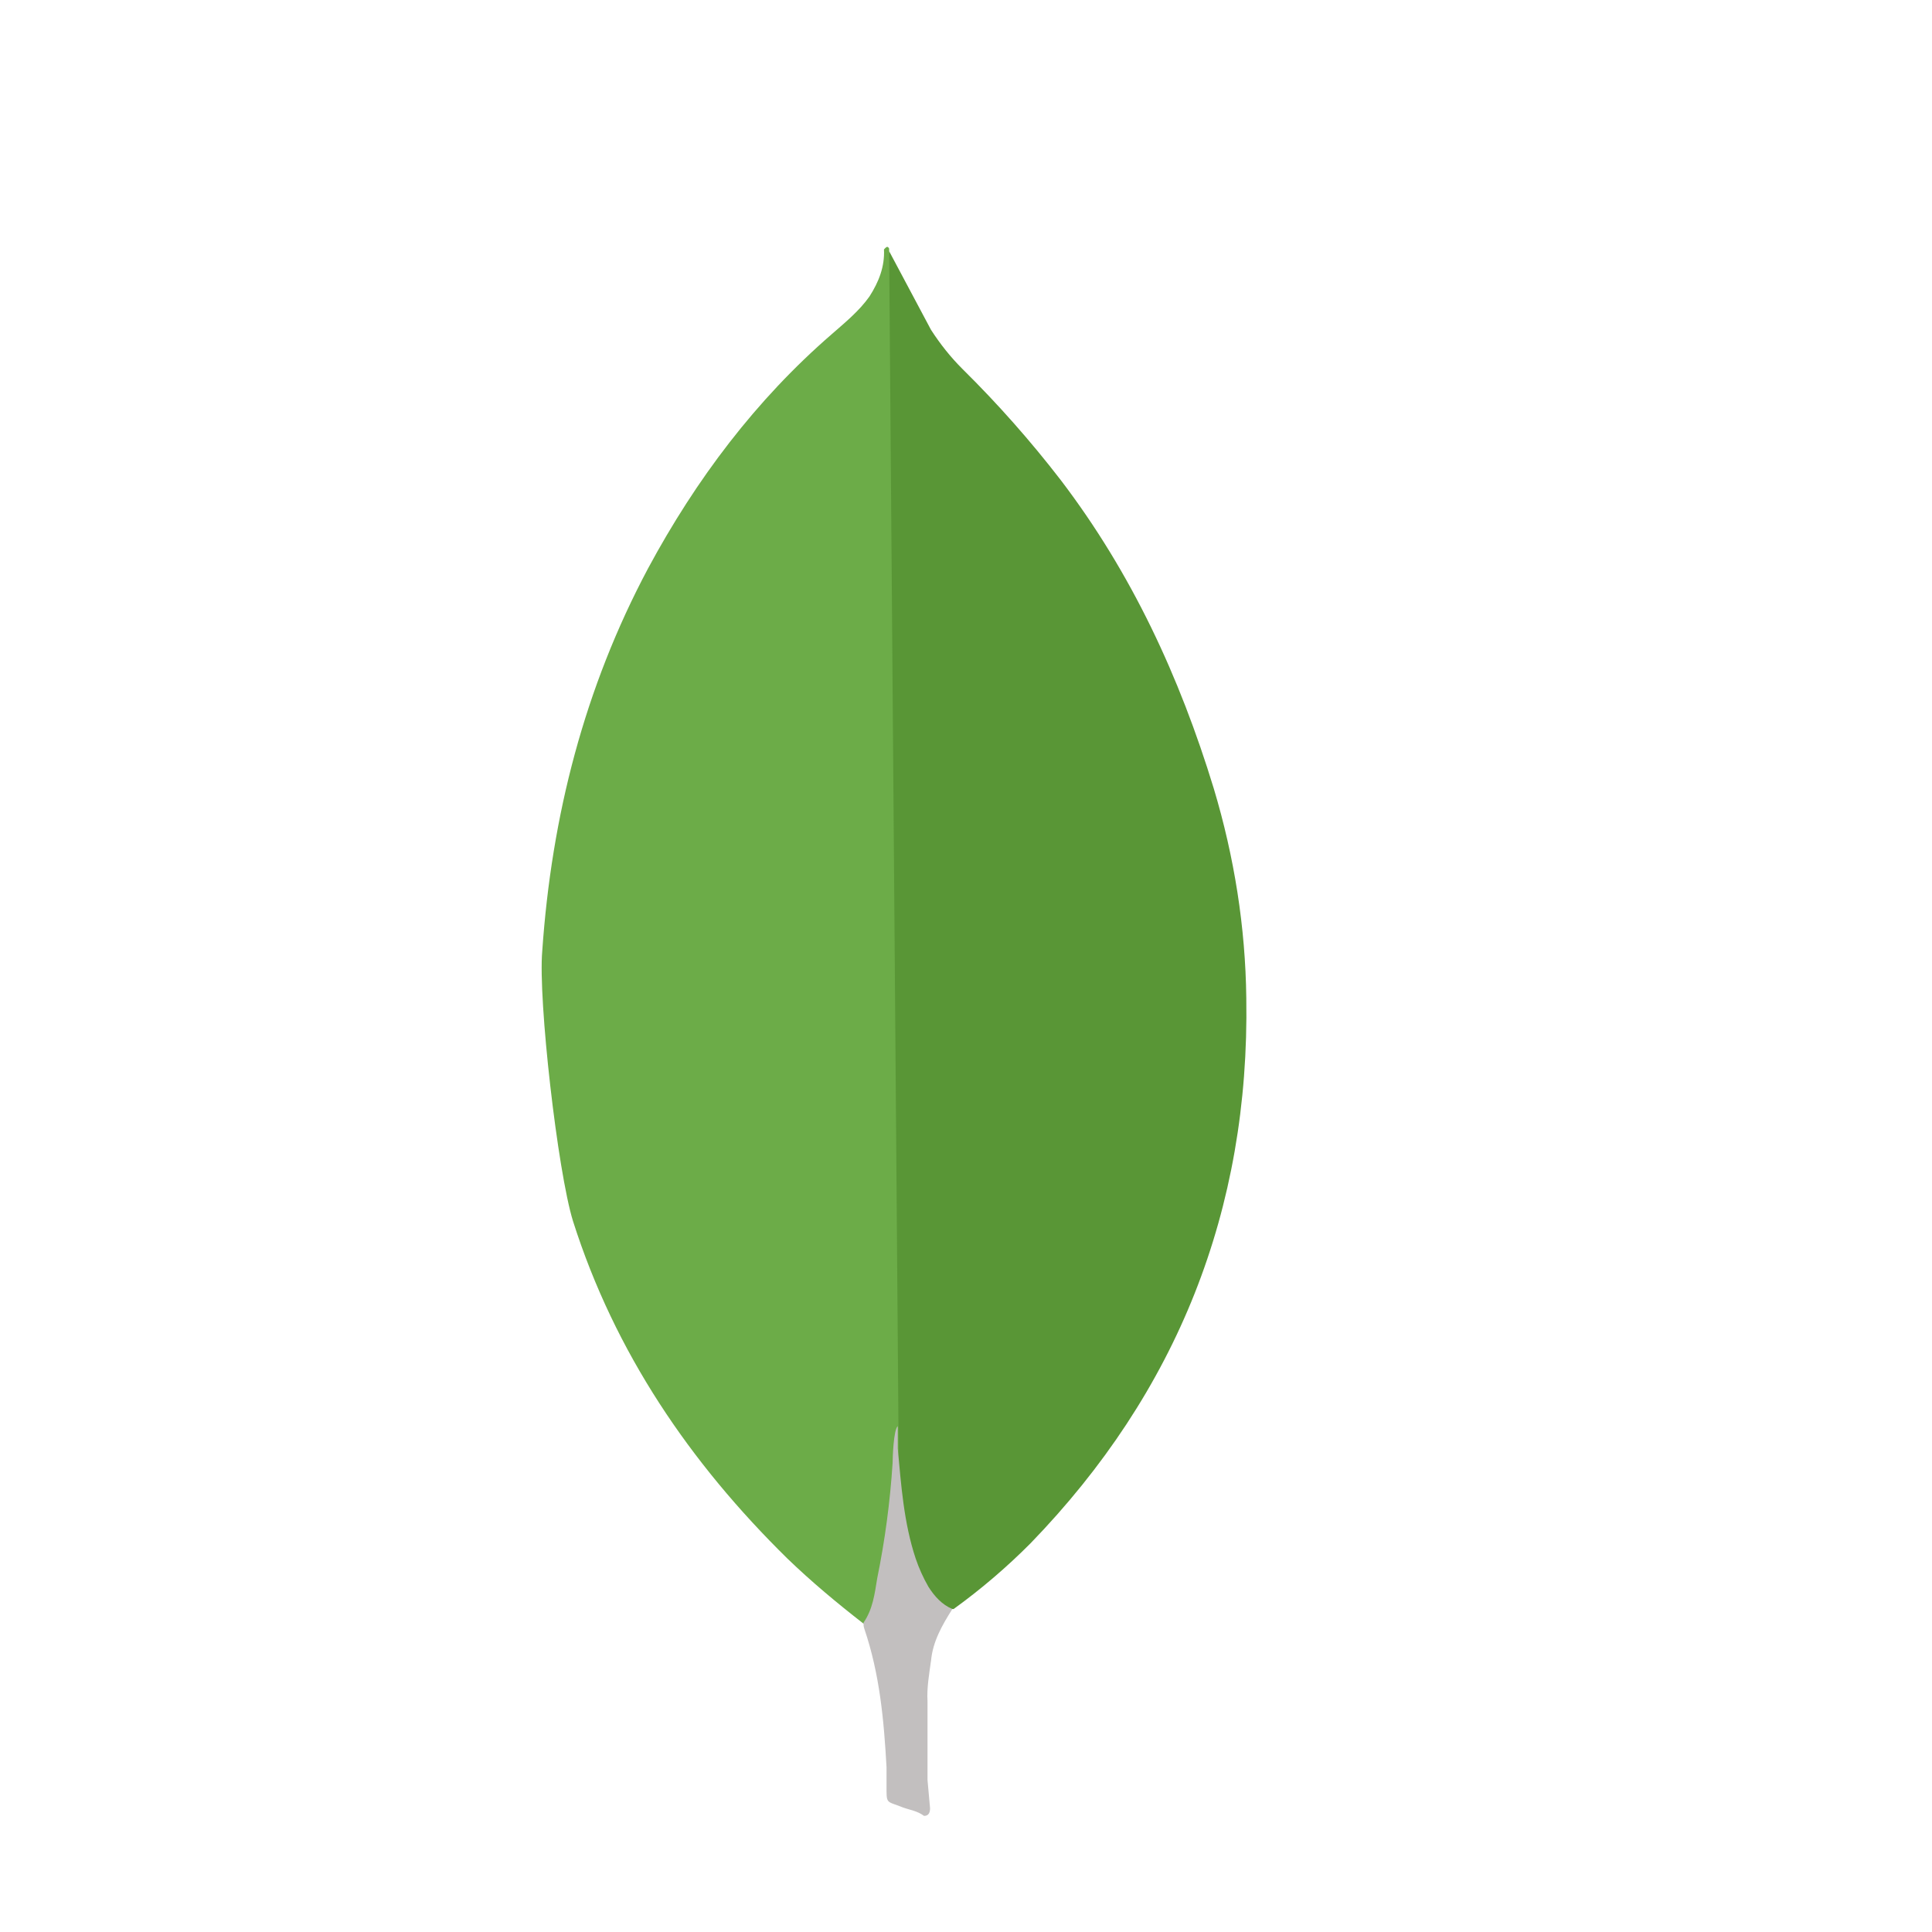
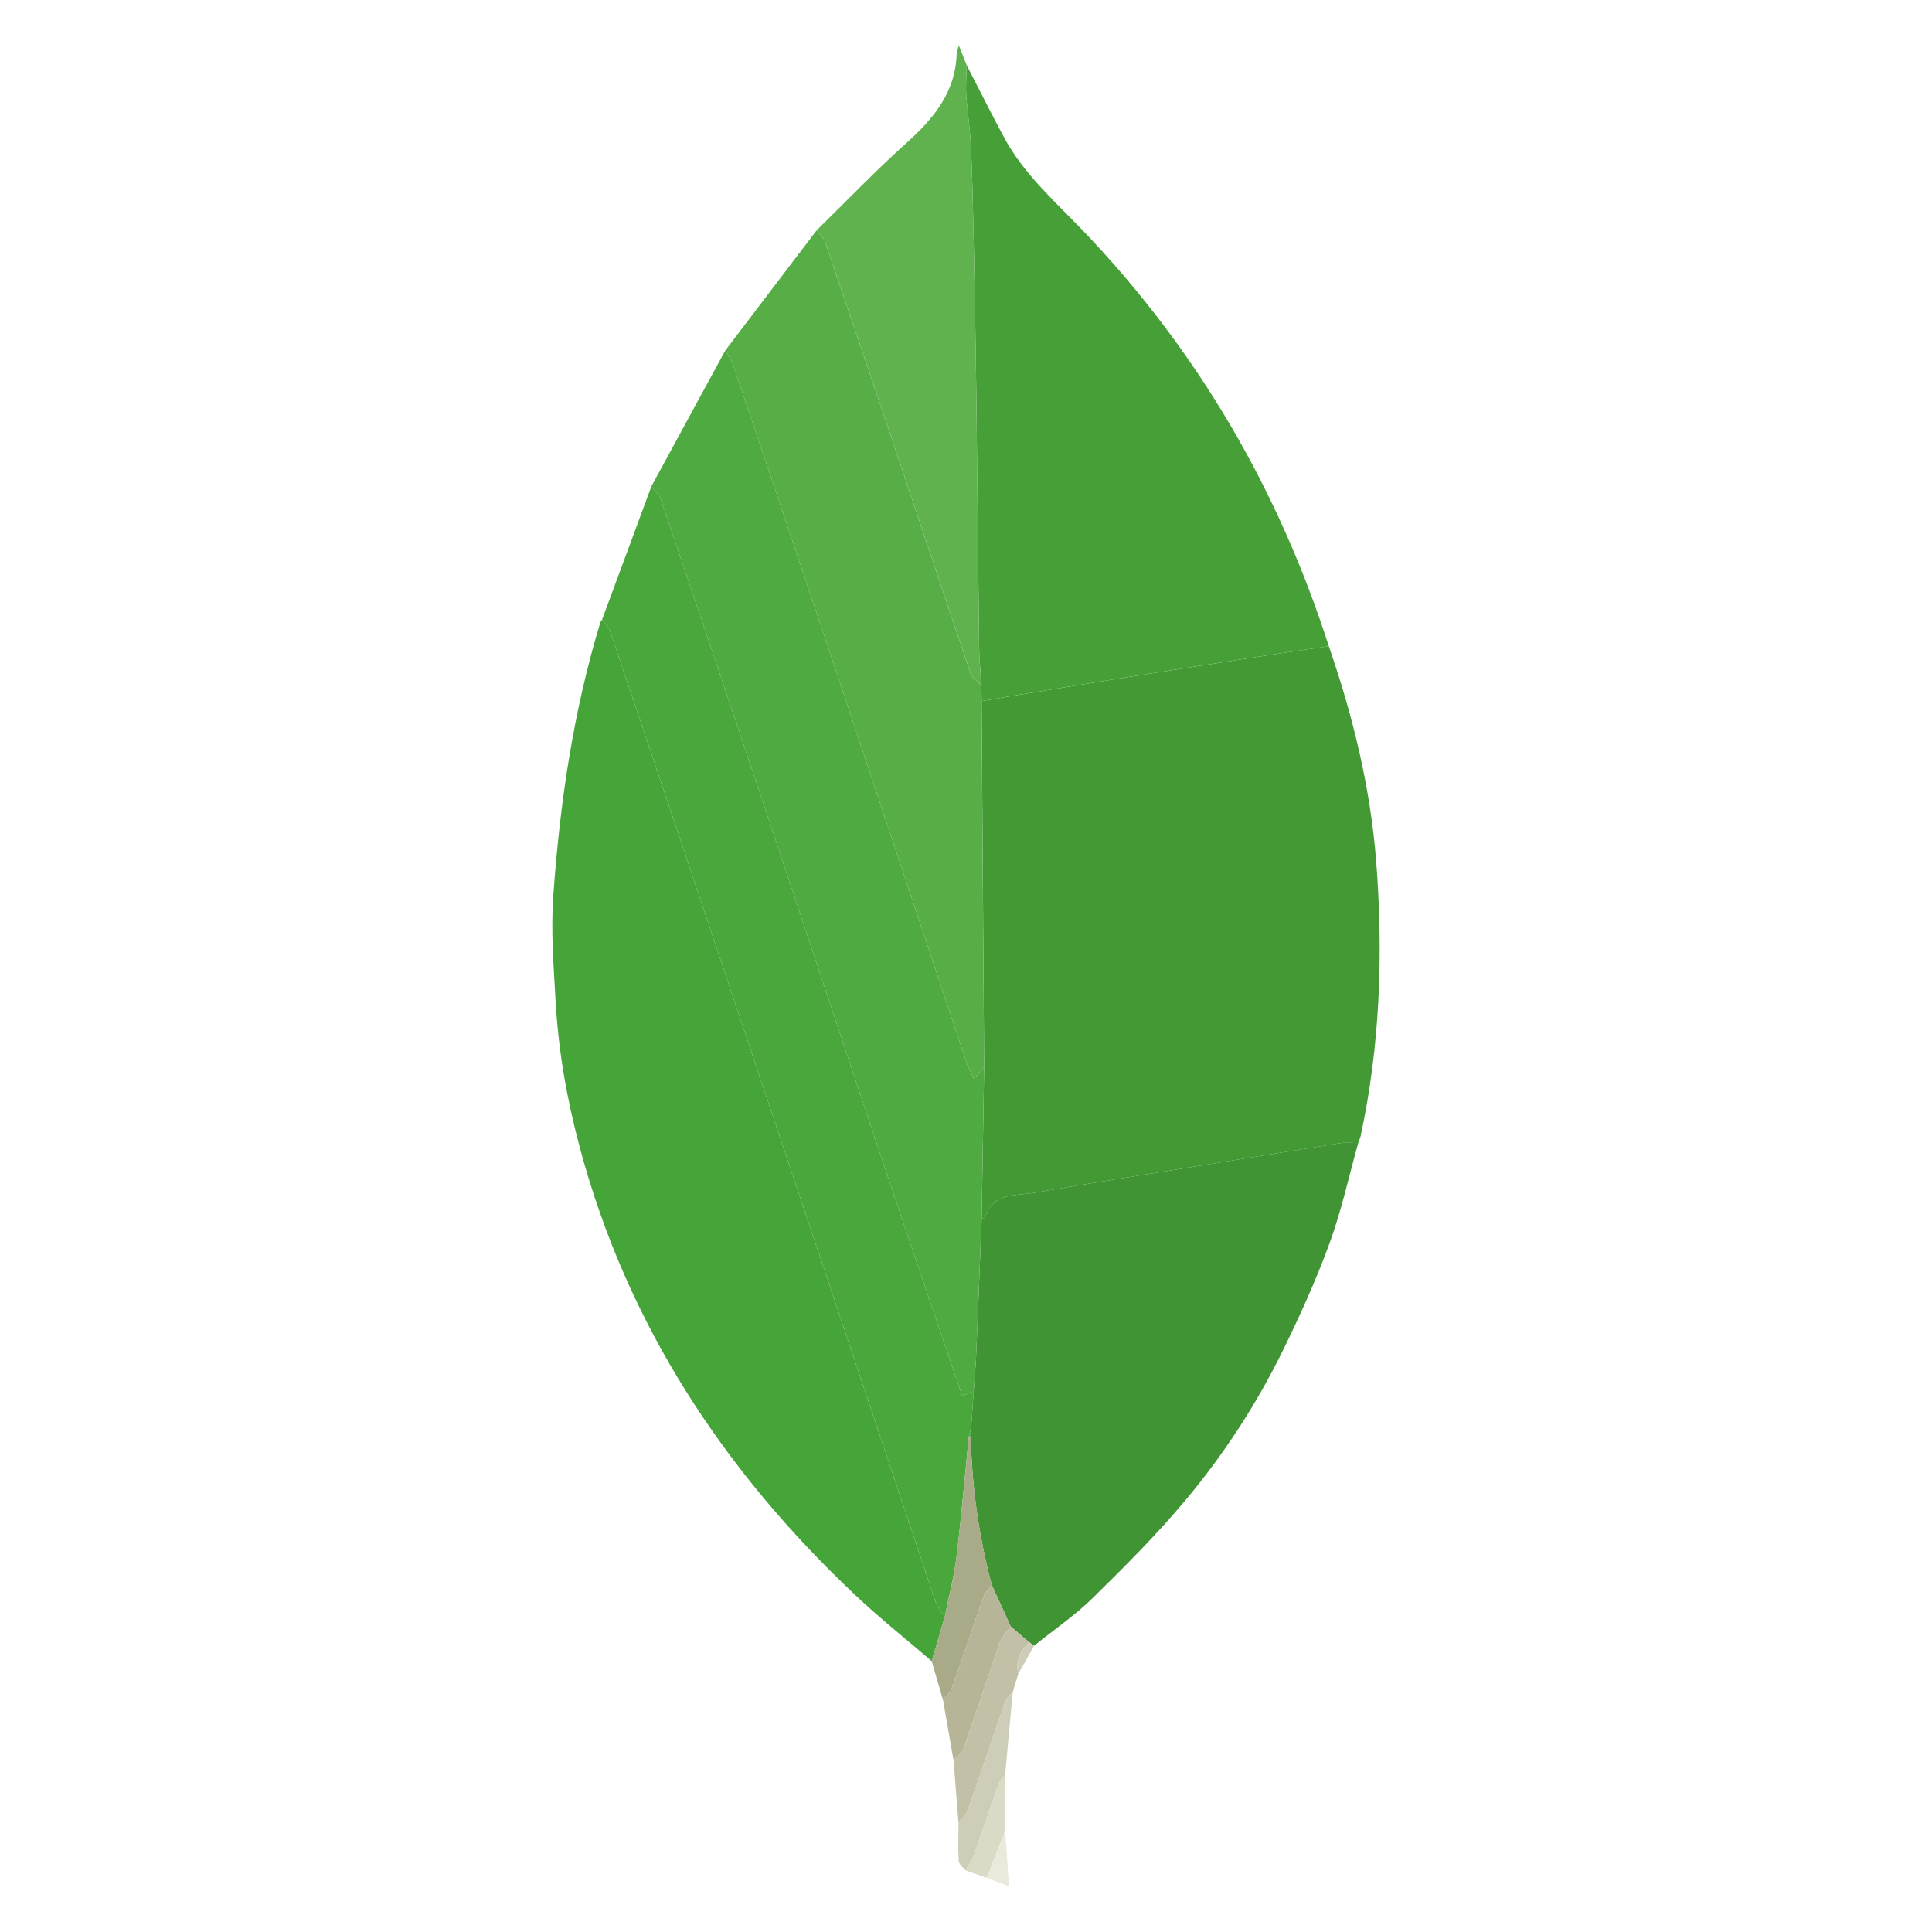
- <svg xmlns="http://www.w3.org/2000/svg" height="2500" viewBox="8.738 -5.036 17.46 39.406" width="2500">
-   <path d="m15.9.087.854 1.604c.192.296.4.558.645.802a22.406 22.406 0 0 1 2.004 2.266c1.447 1.9 2.423 4.01 3.12 6.292.418 1.394.645 2.824.662 4.27.07 4.323-1.412 8.035-4.4 11.12a12.7 12.7 0 0 1 -1.57 1.342c-.296 0-.436-.227-.558-.436a3.589 3.589 0 0 1 -.436-1.255c-.105-.523-.174-1.046-.14-1.586v-.244c-.024-.052-.285-24.052-.181-24.175z" fill="#599636" />
-   <path d="m15.9.034c-.035-.07-.07-.017-.105.017.017.35-.105.662-.296.96-.21.296-.488.523-.767.767-1.55 1.342-2.77 2.963-3.747 4.776-1.3 2.44-1.97 5.055-2.16 7.808-.087.993.314 4.497.627 5.508.854 2.684 2.388 4.933 4.375 6.885.488.47 1.01.906 1.55 1.325.157 0 .174-.14.21-.244a4.78 4.78 0 0 0 .157-.68l.35-2.614z" fill="#6cac48" />
-   <path d="m16.754 28.845c.035-.4.227-.732.436-1.063-.21-.087-.366-.26-.488-.453a3.235 3.235 0 0 1 -.26-.575c-.244-.732-.296-1.5-.366-2.248v-.453c-.087.07-.105.662-.105.75a17.37 17.37 0 0 1 -.314 2.353c-.052.314-.087.627-.28.906 0 .035 0 .07.017.122.314.924.4 1.865.453 2.824v.35c0 .418-.017.33.33.47.14.052.296.07.436.174.105 0 .122-.087.122-.157l-.052-.575v-1.604c-.017-.28.035-.558.07-.82z" fill="#c2bfbf" />
+ <svg xmlns="http://www.w3.org/2000/svg" viewBox="0 0 128 128">
+   <path fill-rule="evenodd" clip-rule="evenodd" fill="#439934" d="M88.038 42.812c1.605 4.643 2.761 9.383 3.141 14.296.472 6.095.256 12.147-1.029 18.142-.035.165-.109.32-.164.48-.403.001-.814-.049-1.208.012-3.329.523-6.655 1.065-9.981 1.604-3.438.557-6.881 1.092-10.313 1.687-1.216.21-2.721-.041-3.212 1.641-.014.046-.154.054-.235.08l.166-10.051-.169-24.252 1.602-.275c2.62-.429 5.24-.864 7.862-1.281 3.129-.497 6.261-.98 9.392-1.465 1.381-.215 2.764-.412 4.148-.618z" />
+   <path fill-rule="evenodd" clip-rule="evenodd" fill="#45A538" d="M61.729 110.054c-1.69-1.453-3.439-2.842-5.059-4.37-8.717-8.222-15.093-17.899-18.233-29.566-.865-3.211-1.442-6.474-1.627-9.792-.13-2.322-.318-4.665-.154-6.975.437-6.144 1.325-12.229 3.127-18.147l.099-.138c.175.233.427.439.516.702 1.759 5.18 3.505 10.364 5.242 15.551 5.458 16.3 10.909 32.604 16.376 48.9.107.318.384.579.583.866l-.87 2.969z" />
+   <path fill-rule="evenodd" clip-rule="evenodd" fill="#46A037" d="M88.038 42.812c-1.384.206-2.768.403-4.149.616-3.131.485-6.263.968-9.392 1.465-2.622.417-5.242.852-7.862 1.281l-1.602.275-.012-1.045c-.053-.859-.144-1.717-.154-2.576-.069-5.478-.112-10.956-.18-16.434-.042-3.429-.105-6.857-.175-10.285-.043-2.13-.089-4.261-.185-6.388-.052-1.143-.236-2.28-.311-3.423-.042-.657.016-1.319.029-1.979.817 1.583 1.616 3.178 2.456 4.749 1.327 2.484 3.441 4.314 5.344 6.311 7.523 7.892 12.864 17.068 16.193 27.433z" />
+   <path fill-rule="evenodd" clip-rule="evenodd" fill="#409433" d="M65.036 80.753c.081-.026.222-.034.235-.08.491-1.682 1.996-1.431 3.212-1.641 3.432-.594 6.875-1.13 10.313-1.687 3.326-.539 6.652-1.081 9.981-1.604.394-.062.805-.011 1.208-.012-.622 2.22-1.112 4.488-1.901 6.647-.896 2.449-1.98 4.839-3.131 7.182a49.142 49.142 0 01-6.353 9.763c-1.919 2.308-4.058 4.441-6.202 6.548-1.185 1.165-2.582 2.114-3.882 3.161l-.337-.23-1.214-1.038-1.256-2.753a41.402 41.402 0 01-1.394-9.838l.023-.561.171-2.426c.057-.828.133-1.655.168-2.485.129-2.982.241-5.964.359-8.946z" />
+   <path fill-rule="evenodd" clip-rule="evenodd" fill="#4FAA41" d="M65.036 80.753c-.118 2.982-.23 5.964-.357 8.947-.035.83-.111 1.657-.168 2.485l-.765.289c-1.699-5.002-3.399-9.951-5.062-14.913-2.75-8.209-5.467-16.431-8.213-24.642a4498.887 4498.887 0 00-6.7-19.867c-.105-.31-.407-.552-.617-.826l4.896-9.002c.168.292.39.565.496.879a6167.476 6167.476 0 016.768 20.118c2.916 8.73 5.814 17.467 8.728 26.198.116.349.308.671.491 1.062l.67-.78-.167 10.052z" />
+   <path fill-rule="evenodd" clip-rule="evenodd" fill="#4AA73C" d="M43.155 32.227c.21.274.511.516.617.826a4498.887 4498.887 0 016.7 19.867c2.746 8.211 5.463 16.433 8.213 24.642 1.662 4.961 3.362 9.911 5.062 14.913l.765-.289-.171 2.426-.155.559c-.266 2.656-.49 5.318-.814 7.968-.163 1.328-.509 2.632-.772 3.947-.198-.287-.476-.548-.583-.866-5.467-16.297-10.918-32.6-16.376-48.9a3888.972 3888.972 0 00-5.242-15.551c-.089-.263-.34-.469-.516-.702l3.272-8.84z" />
+   <path fill-rule="evenodd" clip-rule="evenodd" fill="#57AE47" d="M65.202 70.702l-.67.78c-.183-.391-.375-.714-.491-1.062-2.913-8.731-5.812-17.468-8.728-26.198a6167.476 6167.476 0 00-6.768-20.118c-.105-.314-.327-.588-.496-.879l6.055-7.965c.191.255.463.482.562.769 1.681 4.921 3.347 9.848 5.003 14.778 1.547 4.604 3.071 9.215 4.636 13.813.105.308.47.526.714.786l.012 1.045c.058 8.082.115 16.167.171 24.251z" />
+   <path fill-rule="evenodd" clip-rule="evenodd" fill="#60B24F" d="M65.021 45.404c-.244-.26-.609-.478-.714-.786-1.565-4.598-3.089-9.209-4.636-13.813-1.656-4.93-3.322-9.856-5.003-14.778-.099-.287-.371-.514-.562-.769 1.969-1.928 3.877-3.925 5.925-5.764 1.821-1.634 3.285-3.386 3.352-5.968.003-.107.059-.214.145-.514l.519 1.306c-.013.661-.072 1.322-.029 1.979.075 1.143.259 2.28.311 3.423.096 2.127.142 4.258.185 6.388.069 3.428.132 6.856.175 10.285.067 5.478.111 10.956.18 16.434.008.861.098 1.718.152 2.577z" />
+   <path fill-rule="evenodd" clip-rule="evenodd" fill="#A9AA88" d="M62.598 107.085c.263-1.315.609-2.62.772-3.947.325-2.649.548-5.312.814-7.968l.066-.01.066.011a41.402 41.402 0 001.394 9.838c-.176.232-.425.439-.518.701-.727 2.05-1.412 4.116-2.143 6.166-.1.28-.378.498-.574.744l-.747-2.566.87-2.969z" />
+   <path fill-rule="evenodd" clip-rule="evenodd" fill="#B6B598" d="M62.476 112.621c.196-.246.475-.464.574-.744.731-2.05 1.417-4.115 2.143-6.166.093-.262.341-.469.518-.701l1.255 2.754c-.248.352-.59.669-.728 1.061l-2.404 7.059c-.099.283-.437.483-.663.722l-.695-3.985z" />
+   <path fill-rule="evenodd" clip-rule="evenodd" fill="#C2C1A7" d="M63.171 116.605c.227-.238.564-.439.663-.722l2.404-7.059c.137-.391.48-.709.728-1.061l1.215 1.037c-.587.58-.913 1.25-.717 2.097l-.369 1.208c-.168.207-.411.387-.494.624-.839 2.403-1.64 4.819-2.485 7.222-.107.305-.404.544-.614.812-.109-1.387-.22-2.771-.331-4.158z" />
+   <path fill-rule="evenodd" clip-rule="evenodd" fill="#CECDB7" d="M63.503 120.763c.209-.269.506-.508.614-.812.845-2.402 1.646-4.818 2.485-7.222.083-.236.325-.417.494-.624l-.509 5.545c-.136.157-.333.294-.398.477-.575 1.614-1.117 3.24-1.694 4.854-.119.333-.347.627-.525.938-.158-.207-.441-.407-.454-.623-.051-.841-.016-1.688-.013-2.533z" />
+   <path fill-rule="evenodd" clip-rule="evenodd" fill="#DBDAC7" d="M63.969 123.919c.178-.312.406-.606.525-.938.578-1.613 1.119-3.239 1.694-4.854.065-.183.263-.319.398-.477l.012 3.64-1.218 3.124-1.411-.495z" />
+   <path fill-rule="evenodd" clip-rule="evenodd" fill="#EBE9DC" d="M65.38 124.415l1.218-3.124.251 3.696-1.469-.572z" />
+   <path fill-rule="evenodd" clip-rule="evenodd" fill="#CECDB7" d="M67.464 110.898c-.196-.847.129-1.518.717-2.097l.337.23-1.054 1.867z" />
+   <path fill-rule="evenodd" clip-rule="evenodd" fill="#4FAA41" d="M64.316 95.172l-.066-.011-.066.01.155-.559-.023.56z" />
</svg>
